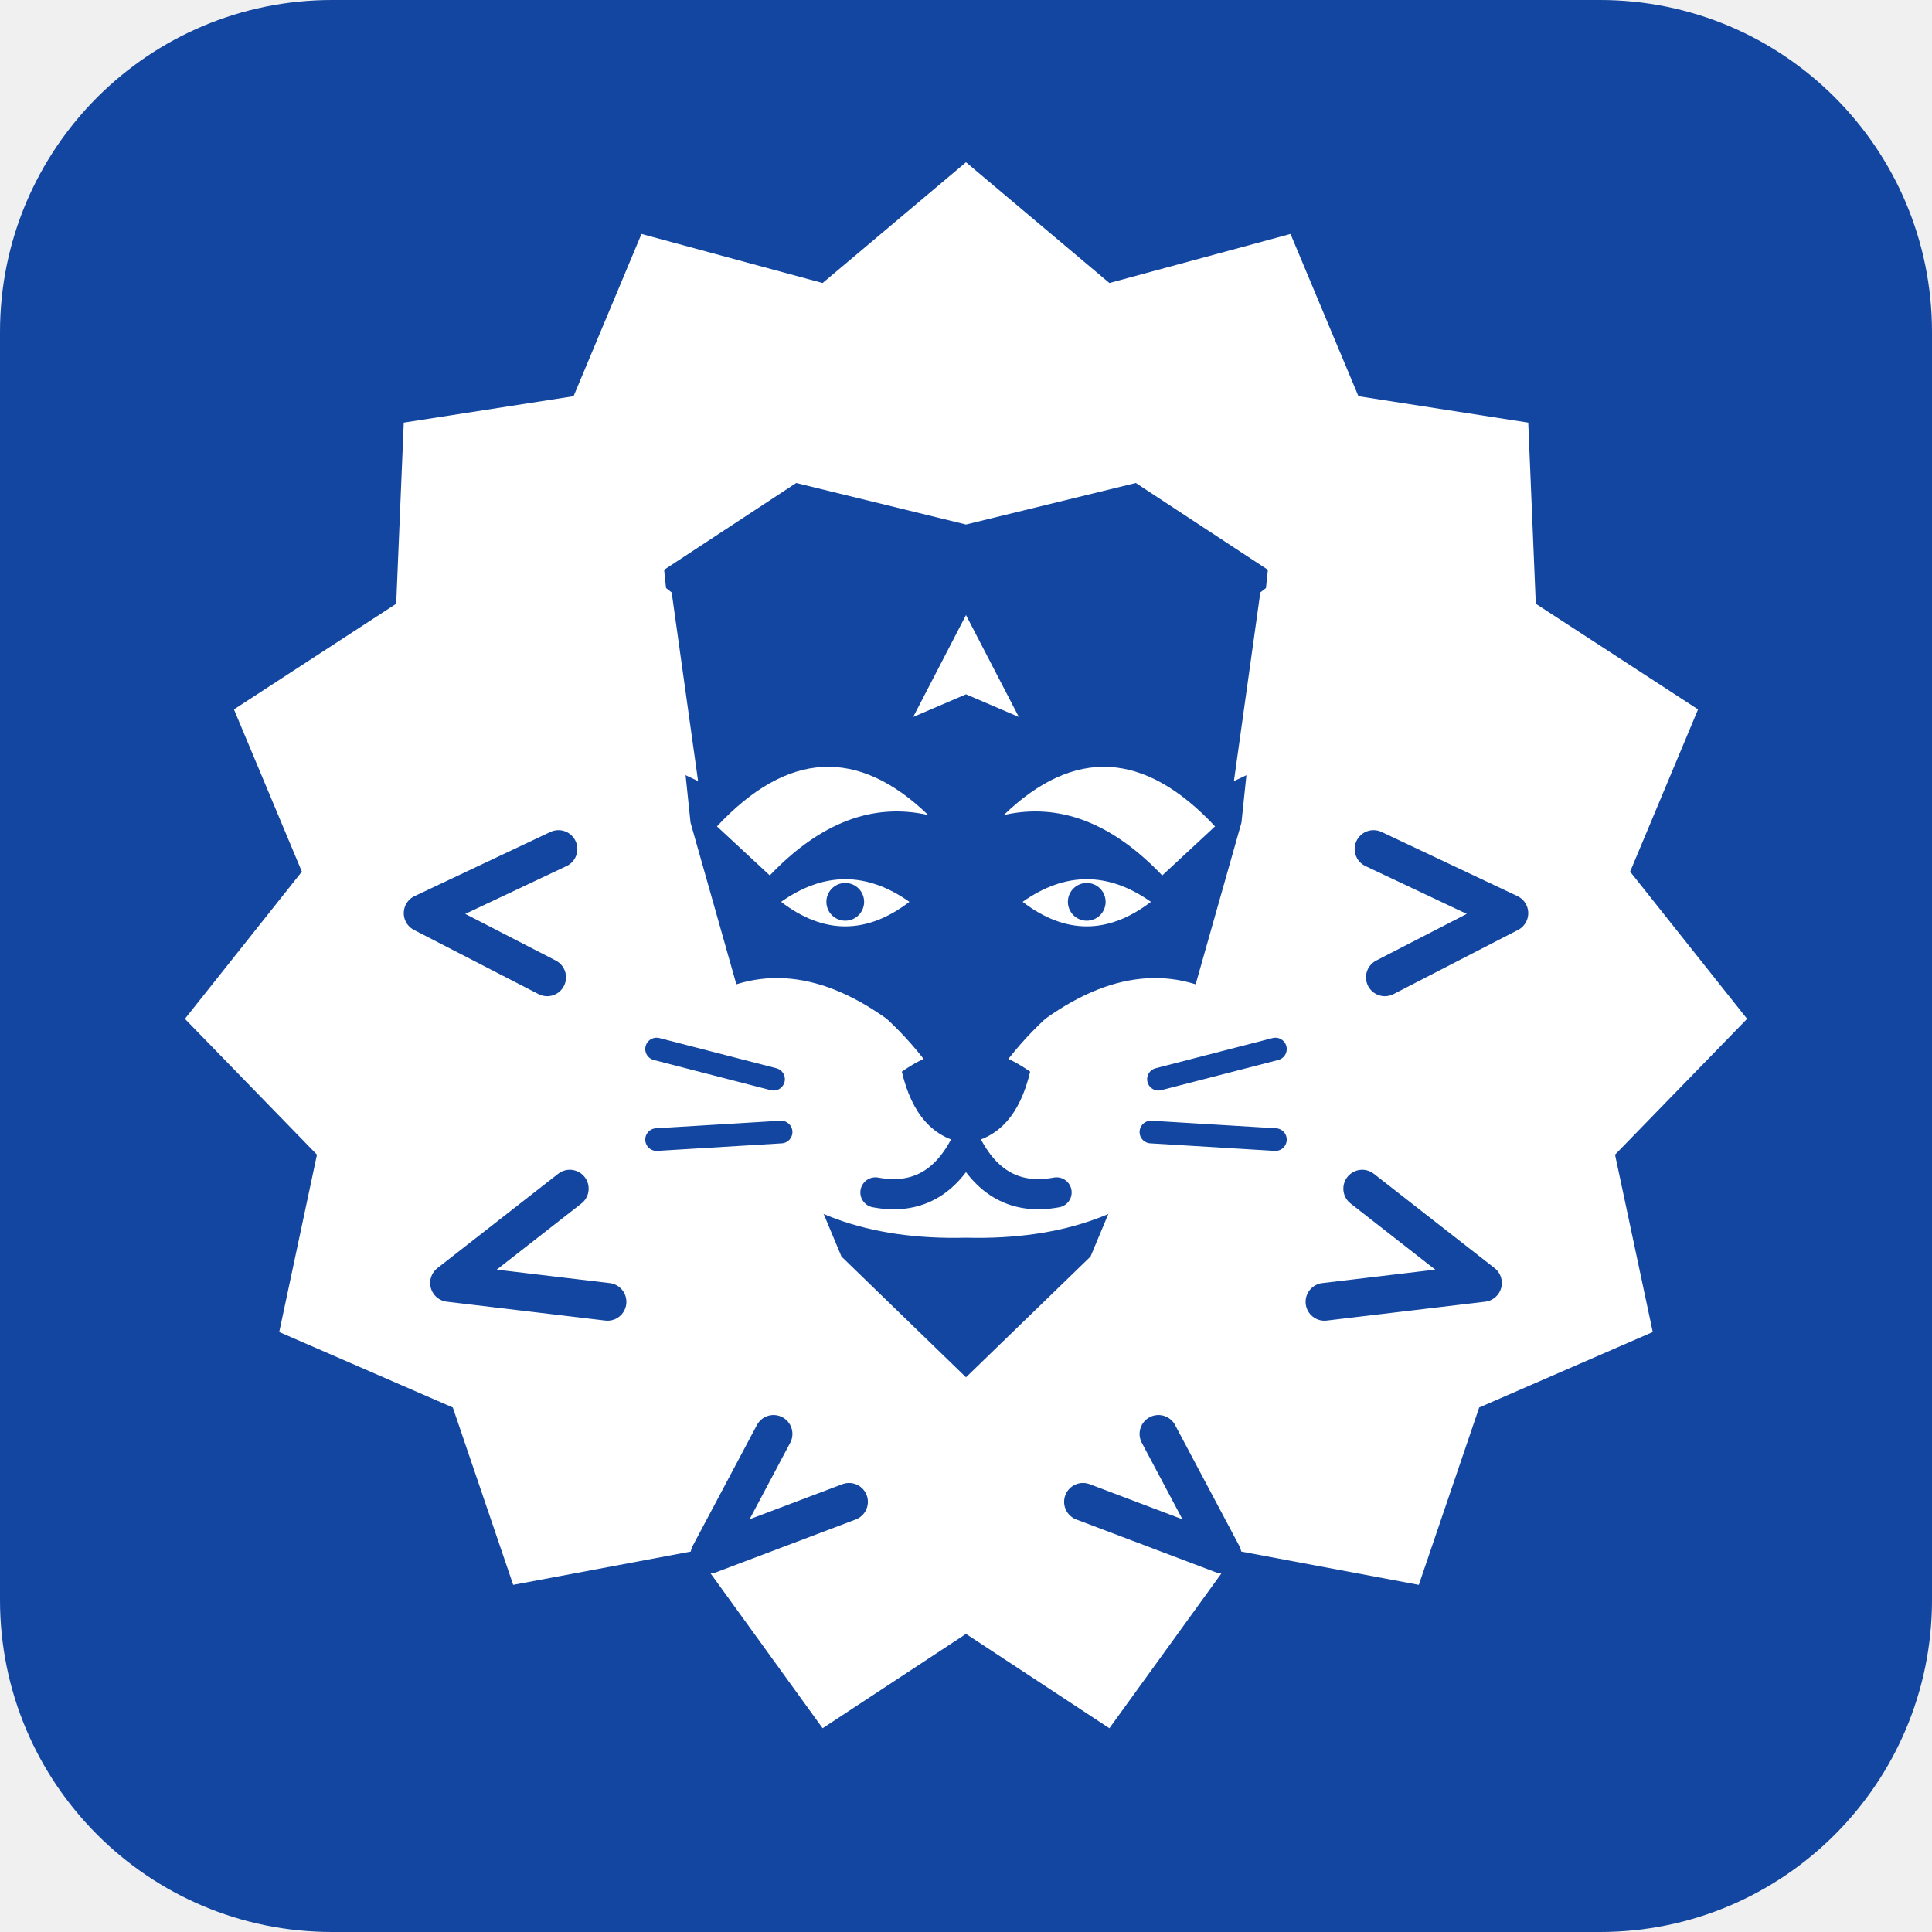
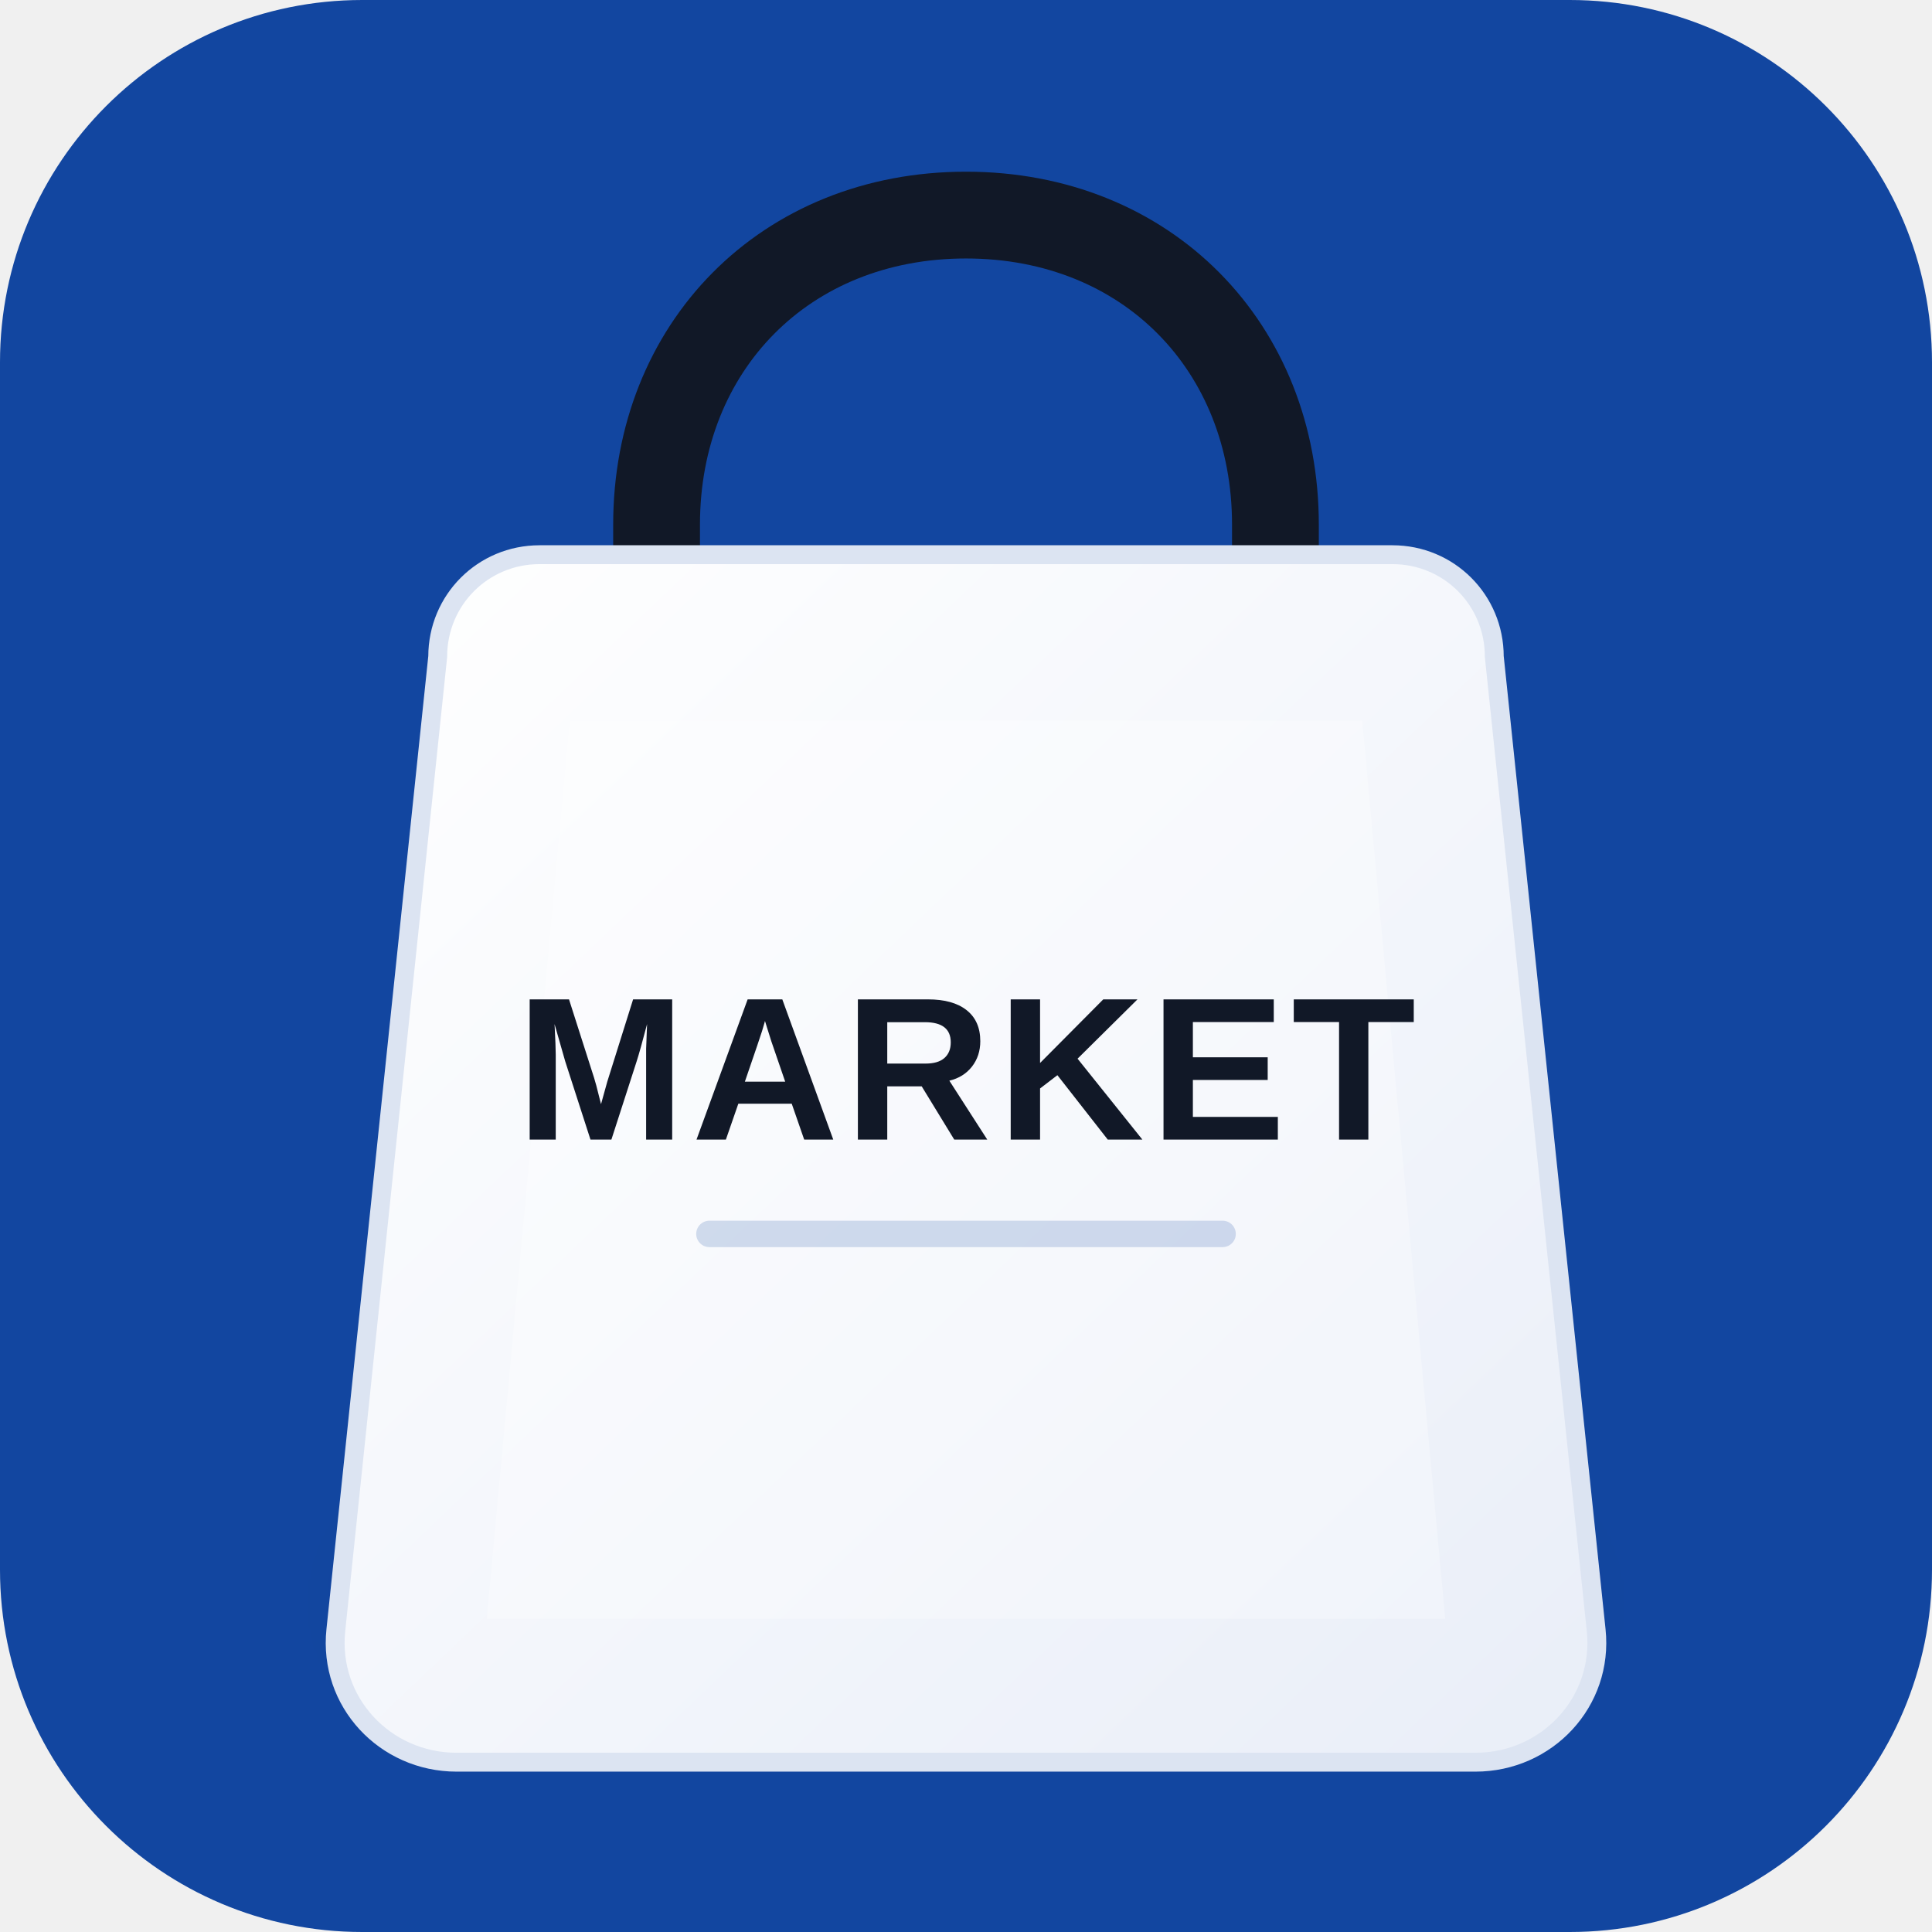
<svg xmlns="http://www.w3.org/2000/svg" viewBox="0 0 512 512">
-   <rect width="512" height="512" rx="88" fill="#1246A0" />
-   <path fill="#fff" d="M256 43 294 75 342 62 360 105 405 112 407 160 450 188 432 231 463 270 428 306 438 353 392 373 376 420 328 411 294 458 256 433 218 458 184 411 136 420 120 373 74 353 84 306 49 270 80 231 62 188 105 160 107 112 152 105 170 62 218 75Z" />
-   <path fill="#1246A0" d="M176 151 211 128 256 139 301 128 336 151 329 218 312 278 289 333 256 365 223 333 200 278 183 218Z" />
-   <path fill="#fff" d="M178 157 137 125 149 190 185 207ZM334 157 375 125 363 190 327 207Z" />
-   <path d="M190 219 Q218 189 246 216 Q224 211 204 232Z M322 219 Q294 189 266 216 Q288 211 308 232Z" fill="#fff" />
-   <path d="M207 239 Q224 227 241 239 Q224 252 207 239ZM305 239 Q288 227 271 239 Q288 252 305 239Z" fill="#fff" />
-   <circle cx="224" cy="239" r="5" fill="#1246A0" />
-   <circle cx="288" cy="239" r="5" fill="#1246A0" />
-   <path fill="#fff" d="M183 267 Q207 250 235 270 Q249 283 256 300 Q263 283 277 270 Q305 250 329 267 L316 306 Q295 329 256 328 Q217 329 196 306Z" />
-   <path fill="#1246A0" d="M239 284 Q256 272 273 284 Q269 301 256 303 Q243 301 239 284Z" />
-   <path d="M256 303 Q248 319 232 316 M256 303 Q264 319 280 316" fill="none" stroke="#1246A0" stroke-width="8" stroke-linecap="round" />
-   <path d="M205 286 174 278 M207 300 174 302 M307 286 338 278 M305 300 338 302" stroke="#1246A0" stroke-width="6" stroke-linecap="round" />
-   <path d="M148 225 112 242 145 259 M364 225 400 242 367 259 M151 315 119 340 161 345 M361 315 393 340 351 345 M205 380 188 412 225 398 M307 380 324 412 287 398" fill="none" stroke="#1246A0" stroke-width="10" stroke-linecap="round" stroke-linejoin="round" />
-   <path d="M256 163 242 190 256 184 270 190Z" fill="#fff" />
+   <rect width="512" height="512" rx="96" fill="#1246A0" />
+   <defs>
+     <linearGradient id="bag" x1="0" y1="0" x2="1" y2="1">
+       <stop offset="0" stop-color="#fff" />
+       <stop offset="1" stop-color="#e9eef8" />
+     </linearGradient>
+     <filter id="shadow" x="-30%" y="-30%" width="160%" height="170%">
+       <feGaussianBlur stdDeviation="13" />
+     </filter>
+   </defs>
+   <ellipse cx="256" cy="425" rx="150" ry="24" fill="#061b49" opacity=".35" filter="url(#shadow)" />
+   <path d="M174 176v-37c0-47 34-82 82-82s82 35 82 82v37" fill="none" stroke="#111827" stroke-width="23" stroke-linecap="round" />
+   <path d="M116 174c0-15 12-27 27-27h226c15 0 27 12 27 27l27 258c2 19-13 35-32 35H121c-19 0-34-16-32-35z" fill="url(#bag)" stroke="#dce4f2" stroke-width="5" />
+   <path d="M151 191h210l22 238H129z" fill="#fff" opacity=".28" />
+   <text x="256" y="302" text-anchor="middle" font-family="Arial, Helvetica, sans-serif" font-size="54" font-weight="900" letter-spacing="1.5" fill="#111827">MARKET</text>
+   <path d="M188 327h136" stroke="#1246A0" stroke-width="7" stroke-linecap="round" opacity=".18" />
</svg>
